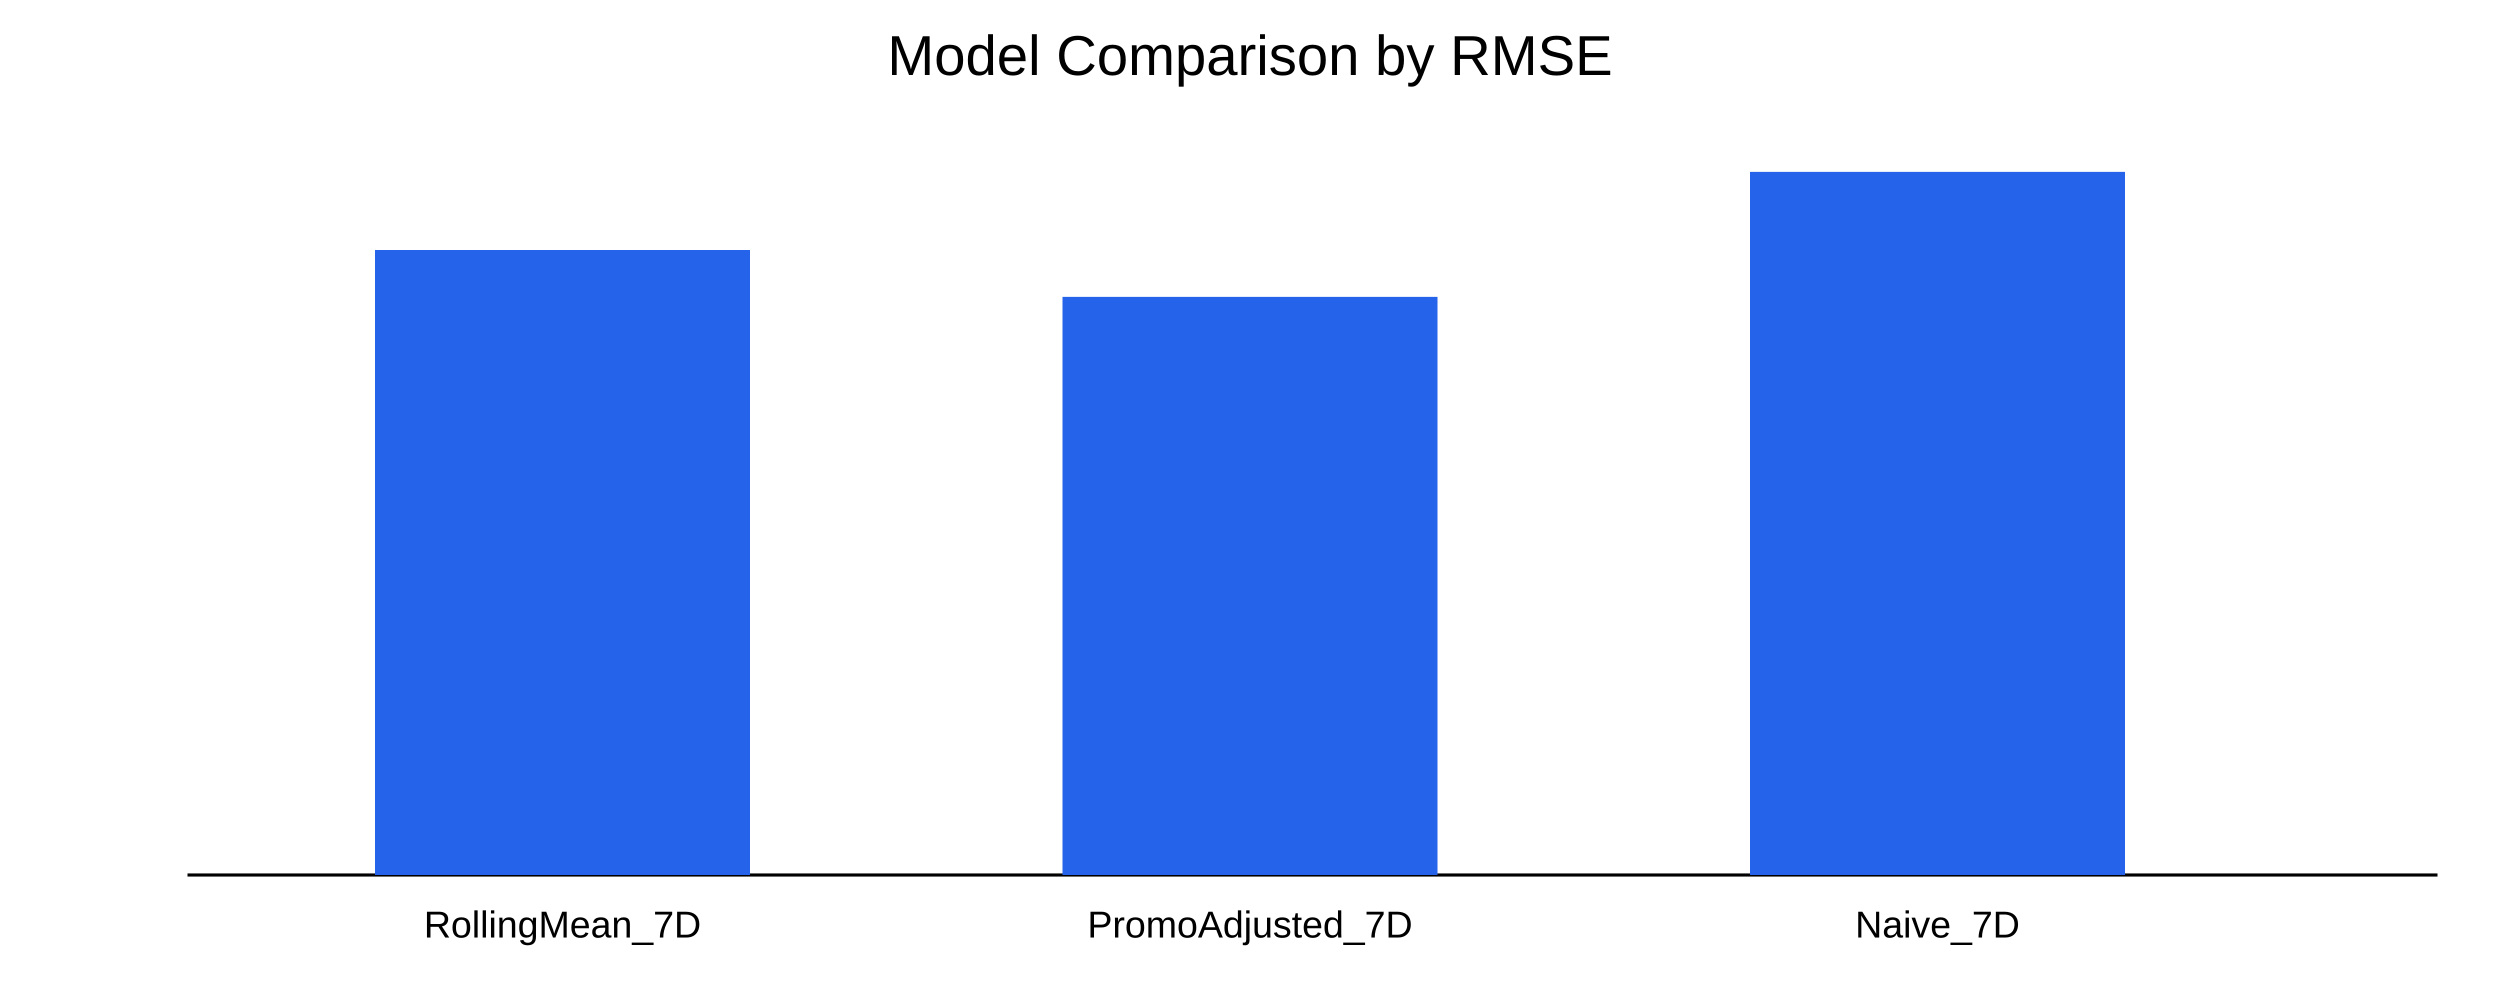
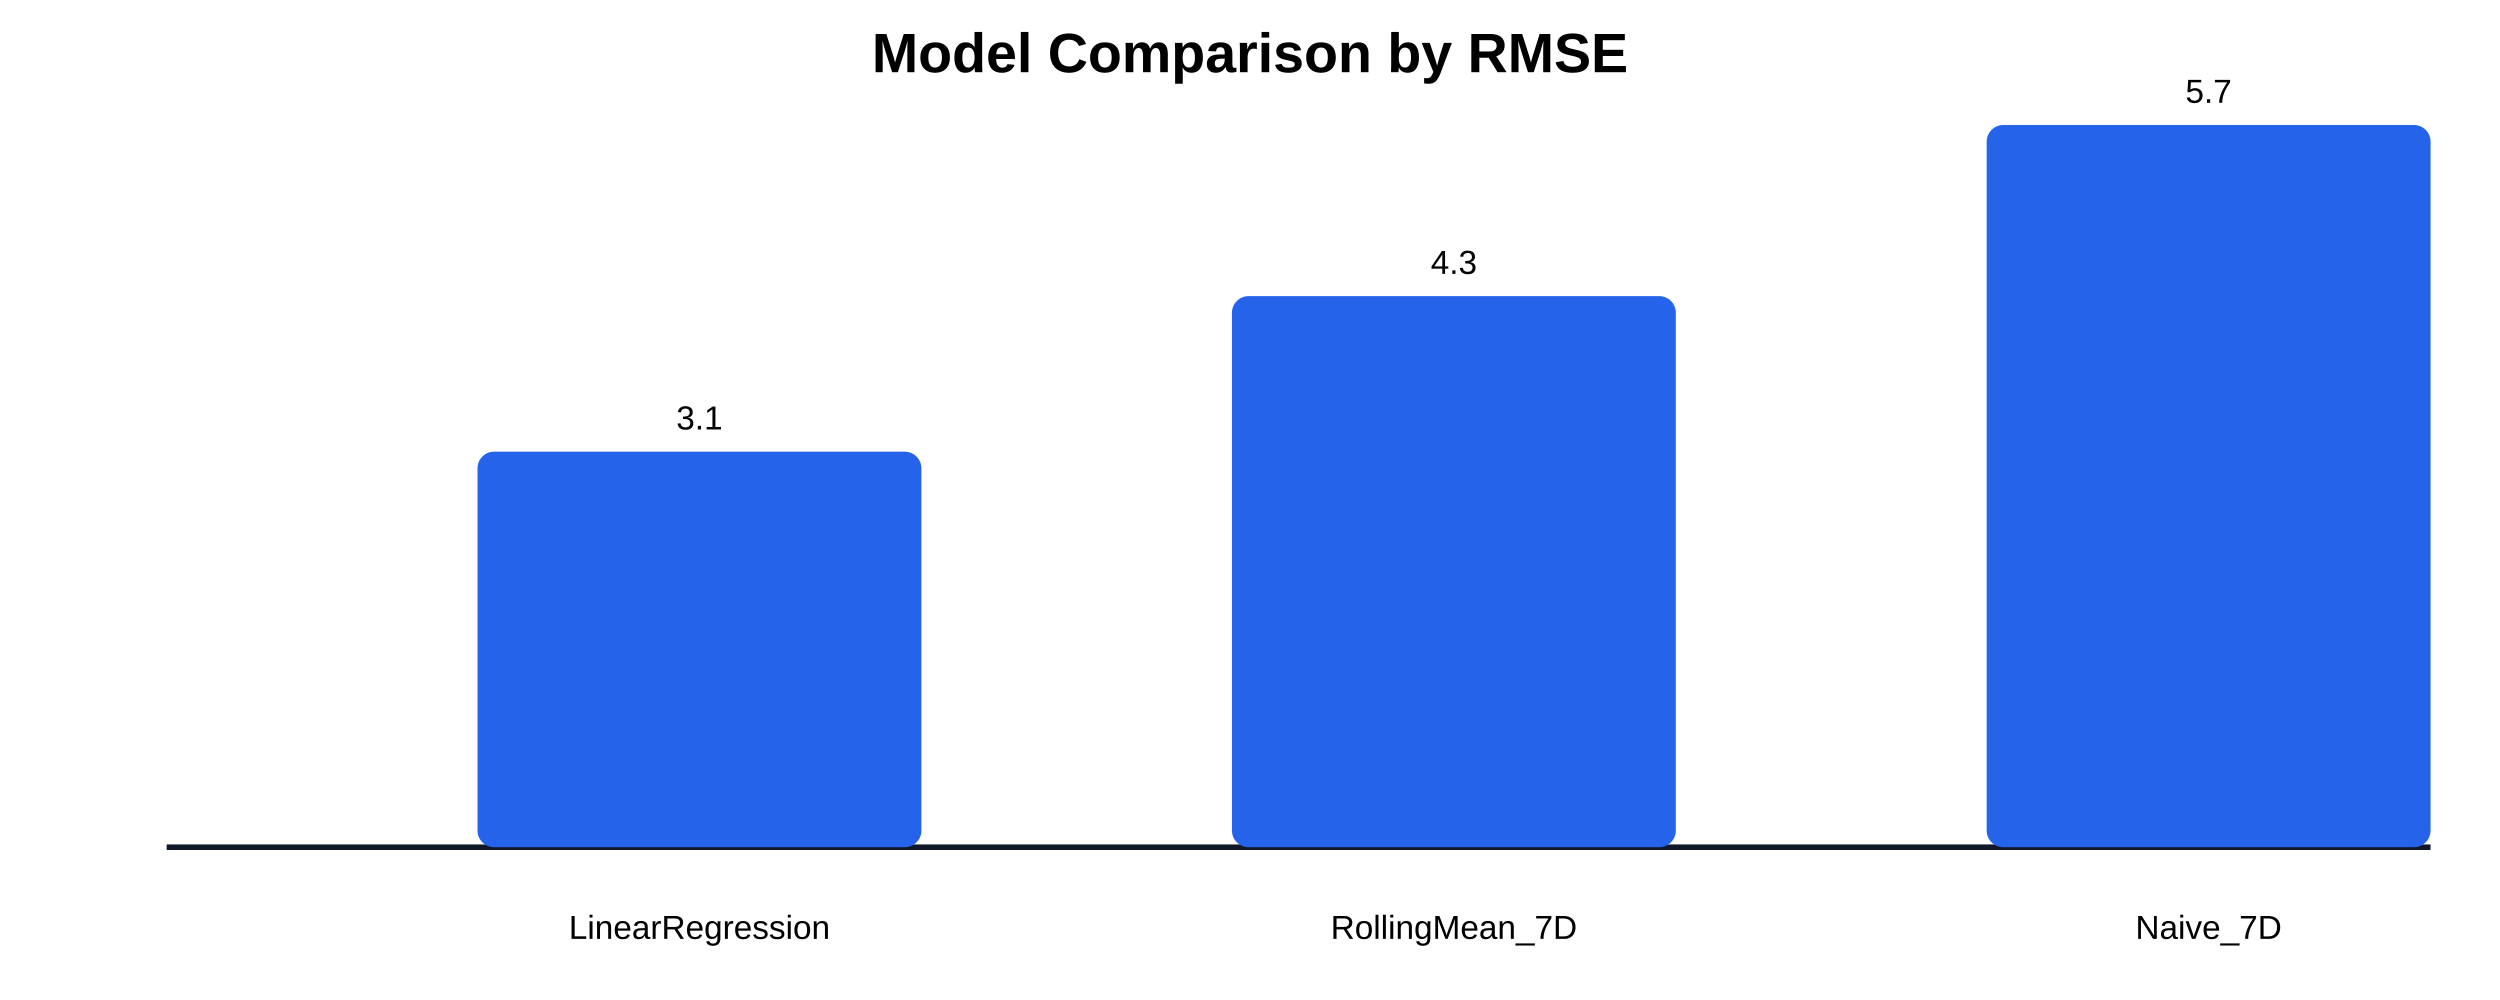
- <svg xmlns="http://www.w3.org/2000/svg" width="800" height="320">
-   <rect width="100%" height="100%" fill="white" />
-   <text x="400" y="24" text-anchor="middle" font-size="18" font-family="Arial">Model Comparison by RMSE</text>
-   <line x1="60" y1="280" x2="780" y2="280" stroke="black" />
-   <rect x="120" y="80" width="120" height="200" fill="#2563eb" />
-   <rect x="340" y="95" width="120" height="185" fill="#2563eb" />
-   <rect x="560" y="55" width="120" height="225" fill="#2563eb" />
-   <text x="180" y="300" text-anchor="middle" font-size="12" font-family="Arial">RollingMean_7D</text>
-   <text x="400" y="300" text-anchor="middle" font-size="12" font-family="Arial">PromoAdjusted_7D</text>
-   <text x="620" y="300" text-anchor="middle" font-size="12" font-family="Arial">Naive_7D</text>
+ <svg xmlns="http://www.w3.org/2000/svg" width="900" height="360" viewBox="0 0 900 360">
+   <rect width="100%" height="100%" fill="#ffffff" />
+   <text x="450.0" y="26" text-anchor="middle" font-size="20" font-family="Arial" font-weight="700">Model Comparison by RMSE</text>
+   <line x1="60" y1="305" x2="875" y2="305" stroke="#111827" stroke-width="2" />
+   <rect x="171.9" y="162.6" width="159.8" height="142.4" rx="6" fill="#2563eb" />
+   <text x="251.8" y="154.6" text-anchor="middle" font-size="12" font-family="Arial">3.1</text>
+   <text x="251.8" y="338" text-anchor="middle" font-size="12" font-family="Arial">LinearRegression</text>
+   <rect x="443.5" y="106.6" width="159.8" height="198.4" rx="6" fill="#2563eb" />
+   <text x="523.4" y="98.6" text-anchor="middle" font-size="12" font-family="Arial">4.3</text>
+   <text x="523.4" y="338" text-anchor="middle" font-size="12" font-family="Arial">RollingMean_7D</text>
+   <rect x="715.2" y="45.0" width="159.8" height="260.0" rx="6" fill="#2563eb" />
+   <text x="795.1" y="37.0" text-anchor="middle" font-size="12" font-family="Arial">5.7</text>
+   <text x="795.1" y="338" text-anchor="middle" font-size="12" font-family="Arial">Naive_7D</text>
</svg>
